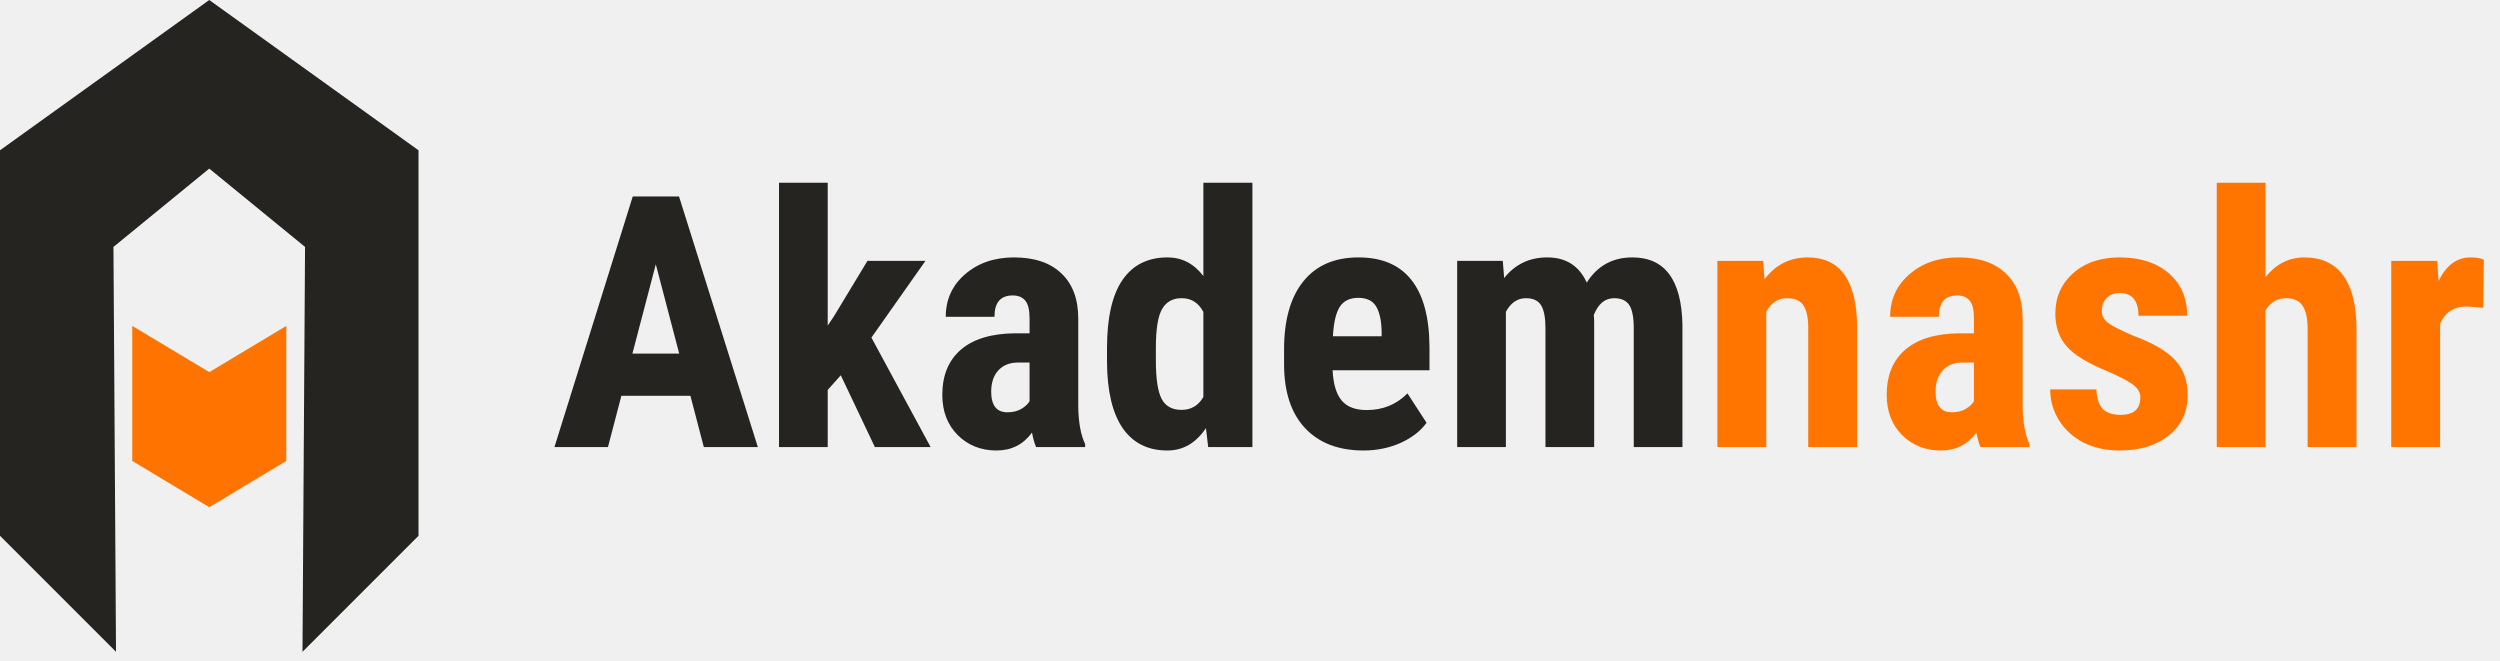
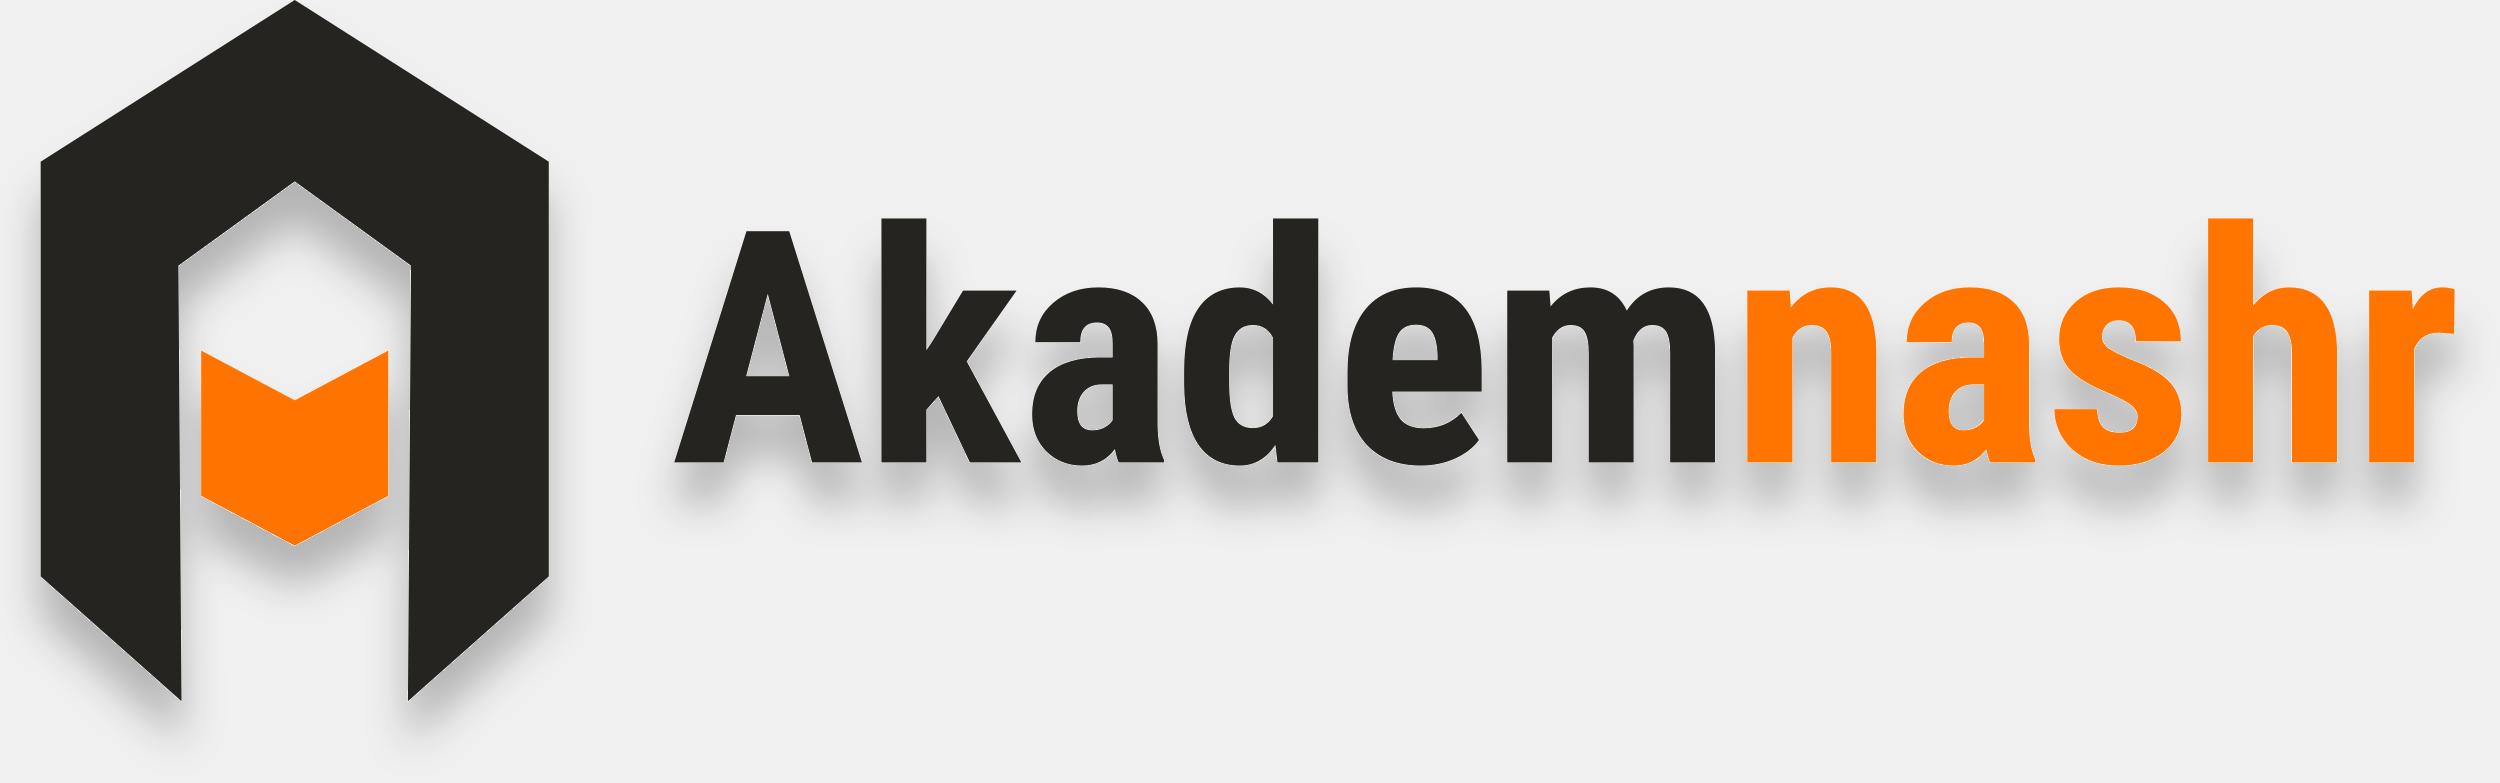
- <svg xmlns="http://www.w3.org/2000/svg" width="227" height="60" viewBox="0 0 227 60" fill="none">
-   <g clip-path="url(#clip0_19_119)">
-     <path d="M19 0L0 13.646V48.65L10.534 59.184L10.302 22.42L19 15.308L27.698 22.42L27.466 59.184L38 48.65V13.646L19 0Z" fill="#252420" />
-     <path d="M25.994 29.592L19 33.791L12.006 29.592V41.851L19 46.055L25.994 41.851V29.592Z" fill="#FF7401" />
+ <svg xmlns="http://www.w3.org/2000/svg" width="246" height="77" viewBox="0 0 246 77" fill="none">
+   <g filter="url(#filter0_d_19_119)">
+     <path d="M29 0L4 15.909V56.719L17.861 69L17.555 26.138L29 17.847L40.445 26.138L40.139 69L54 56.719V15.909L29 0Z" fill="#252420" />
+     <path d="M38.202 34.5L29 39.395L19.797 34.5V48.792L29 53.693L38.202 48.792V34.5Z" fill="#FF7401" />
+     <path d="M78.688 40.844H72.422L71.203 45.5H66.344L73.453 22.75H77.656L84.812 45.5H79.906L78.688 40.844ZM73.422 37.016H77.672L75.547 28.906L73.422 37.016ZM92.344 38.984L91.156 40.312V45.5H86.734V21.5H91.156V34.469L91.703 33.656L94.766 28.594H100.031L95.125 35.562L100.5 45.5H95.438L92.344 38.984ZM110.078 45.5C109.953 45.24 109.828 44.802 109.703 44.188C108.911 45.271 107.839 45.812 106.484 45.812C105.068 45.812 103.891 45.344 102.953 44.406C102.026 43.469 101.562 42.255 101.562 40.766C101.562 38.995 102.125 37.625 103.25 36.656C104.385 35.688 106.016 35.193 108.141 35.172H109.484V33.812C109.484 33.052 109.354 32.516 109.094 32.203C108.833 31.891 108.453 31.734 107.953 31.734C106.849 31.734 106.297 32.38 106.297 33.672H101.875C101.875 32.109 102.458 30.823 103.625 29.812C104.802 28.792 106.286 28.281 108.078 28.281C109.932 28.281 111.365 28.766 112.375 29.734C113.396 30.693 113.906 32.068 113.906 33.859V41.812C113.927 43.271 114.135 44.411 114.531 45.234V45.5H110.078ZM107.469 42.344C107.958 42.344 108.375 42.245 108.719 42.047C109.062 41.849 109.318 41.615 109.484 41.344V37.828H108.422C107.672 37.828 107.078 38.068 106.641 38.547C106.214 39.026 106 39.667 106 40.469C106 41.719 106.49 42.344 107.469 42.344ZM116.516 36.531C116.516 33.76 116.984 31.693 117.922 30.328C118.859 28.963 120.224 28.281 122.016 28.281C123.318 28.281 124.401 28.844 125.266 29.969V21.5H129.719V45.5H125.703L125.5 43.781C124.594 45.135 123.427 45.812 122 45.812C120.229 45.812 118.875 45.135 117.938 43.781C117.01 42.427 116.536 40.438 116.516 37.812V36.531ZM120.953 37.641C120.953 39.307 121.13 40.474 121.484 41.141C121.839 41.797 122.438 42.125 123.281 42.125C124.156 42.125 124.818 41.734 125.266 40.953V33.234C124.828 32.401 124.172 31.984 123.297 31.984C122.484 31.984 121.891 32.312 121.516 32.969C121.141 33.625 120.953 34.792 120.953 36.469V37.641ZM139.812 45.812C137.542 45.812 135.771 45.135 134.5 43.781C133.229 42.427 132.594 40.49 132.594 37.969V36.625C132.594 33.958 133.177 31.901 134.344 30.453C135.51 29.005 137.182 28.281 139.359 28.281C141.484 28.281 143.083 28.963 144.156 30.328C145.229 31.682 145.776 33.693 145.797 36.359V38.531H137C137.062 39.781 137.339 40.698 137.828 41.281C138.318 41.854 139.073 42.141 140.094 42.141C141.573 42.141 142.807 41.635 143.797 40.625L145.531 43.297C144.99 44.047 144.203 44.656 143.172 45.125C142.141 45.583 141.021 45.812 139.812 45.812ZM137.031 35.438H141.453V35.031C141.432 34.021 141.266 33.255 140.953 32.734C140.641 32.214 140.099 31.953 139.328 31.953C138.557 31.953 137.995 32.229 137.641 32.781C137.297 33.333 137.094 34.219 137.031 35.438ZM152.453 28.594L152.578 30.156C153.568 28.906 154.875 28.281 156.5 28.281C158.188 28.281 159.38 29.042 160.078 30.562C161.047 29.042 162.427 28.281 164.219 28.281C167.177 28.281 168.693 30.328 168.766 34.422V45.5H164.344V34.703C164.344 33.724 164.208 33.026 163.938 32.609C163.667 32.193 163.208 31.984 162.562 31.984C161.74 31.984 161.125 32.49 160.719 33.5L160.75 34.031V45.5H156.328V34.734C156.328 33.766 156.198 33.068 155.938 32.641C155.677 32.203 155.214 31.984 154.547 31.984C153.786 31.984 153.182 32.396 152.734 33.219V45.5H148.312V28.594H152.453Z" fill="#252420" />
+     <path d="M176.094 28.594L176.219 30.266C177.219 28.943 178.526 28.281 180.141 28.281C183.047 28.281 184.542 30.318 184.625 34.391V45.5H180.188V34.719C180.188 33.76 180.042 33.068 179.75 32.641C179.469 32.203 178.969 31.984 178.25 31.984C177.448 31.984 176.823 32.396 176.375 33.219V45.5H171.938V28.594H176.094ZM195.828 45.5C195.703 45.24 195.578 44.802 195.453 44.188C194.661 45.271 193.589 45.812 192.234 45.812C190.818 45.812 189.641 45.344 188.703 44.406C187.776 43.469 187.312 42.255 187.312 40.766C187.312 38.995 187.875 37.625 189 36.656C190.135 35.688 191.766 35.193 193.891 35.172H195.234V33.812C195.234 33.052 195.104 32.516 194.844 32.203C194.583 31.891 194.203 31.734 193.703 31.734C192.599 31.734 192.047 32.38 192.047 33.672H187.625C187.625 32.109 188.208 30.823 189.375 29.812C190.552 28.792 192.036 28.281 193.828 28.281C195.682 28.281 197.115 28.766 198.125 29.734C199.146 30.693 199.656 32.068 199.656 33.859V41.812C199.677 43.271 199.885 44.411 200.281 45.234V45.5H195.828ZM193.219 42.344C193.708 42.344 194.125 42.245 194.469 42.047C194.812 41.849 195.068 41.615 195.234 41.344V37.828H194.172C193.422 37.828 192.828 38.068 192.391 38.547C191.964 39.026 191.75 39.667 191.75 40.469C191.75 41.719 192.24 42.344 193.219 42.344ZM210.344 40.969C210.344 40.594 210.161 40.25 209.797 39.938C209.443 39.615 208.646 39.182 207.406 38.641C205.583 37.901 204.328 37.135 203.641 36.344C202.964 35.552 202.625 34.568 202.625 33.391C202.625 31.912 203.156 30.693 204.219 29.734C205.292 28.766 206.708 28.281 208.469 28.281C210.323 28.281 211.807 28.76 212.922 29.719C214.036 30.677 214.594 31.963 214.594 33.578H210.172C210.172 32.203 209.599 31.516 208.453 31.516C207.984 31.516 207.599 31.662 207.297 31.953C206.995 32.245 206.844 32.651 206.844 33.172C206.844 33.547 207.01 33.88 207.344 34.172C207.677 34.453 208.464 34.859 209.703 35.391C211.505 36.057 212.776 36.802 213.516 37.625C214.266 38.438 214.641 39.495 214.641 40.797C214.641 42.307 214.073 43.521 212.938 44.438C211.802 45.354 210.312 45.812 208.469 45.812C207.229 45.812 206.135 45.573 205.188 45.094C204.24 44.604 203.495 43.927 202.953 43.062C202.422 42.198 202.156 41.266 202.156 40.266H206.359C206.38 41.036 206.557 41.615 206.891 42C207.234 42.385 207.792 42.578 208.562 42.578C209.75 42.578 210.344 42.042 210.344 40.969ZM221.703 30.078C222.661 28.88 223.839 28.281 225.234 28.281C226.776 28.281 227.948 28.823 228.75 29.906C229.552 30.99 229.958 32.604 229.969 34.75V45.5H225.531V34.797C225.531 33.807 225.375 33.094 225.062 32.656C224.76 32.208 224.266 31.984 223.578 31.984C222.776 31.984 222.151 32.354 221.703 33.094V45.5H217.281V21.5H221.703V30.078ZM241.484 32.859L240.016 32.734C238.807 32.734 237.99 33.266 237.562 34.328V45.5H233.125V28.594H237.297L237.422 30.422C238.12 28.995 239.083 28.281 240.312 28.281C240.812 28.281 241.219 28.349 241.531 28.484L241.484 32.859Z" fill="#FF7500" />
  </g>
-   <path d="M62.688 35.936H56.422L55.203 40.592H50.344L57.453 17.842H61.656L68.812 40.592H63.906L62.688 35.936ZM57.422 32.108H61.672L59.547 23.998L57.422 32.108ZM76.344 34.076L75.156 35.405V40.592H70.734V16.592H75.156V29.561L75.703 28.748L78.766 23.686H84.031L79.125 30.655L84.5 40.592H79.438L76.344 34.076ZM94.078 40.592C93.953 40.332 93.828 39.894 93.703 39.28C92.912 40.363 91.838 40.905 90.484 40.905C89.068 40.905 87.891 40.436 86.953 39.498C86.026 38.561 85.562 37.347 85.562 35.858C85.562 34.087 86.125 32.717 87.25 31.748C88.385 30.78 90.016 30.285 92.141 30.264H93.484V28.905C93.484 28.144 93.354 27.608 93.094 27.295C92.833 26.983 92.453 26.826 91.953 26.826C90.849 26.826 90.297 27.472 90.297 28.764H85.875C85.875 27.201 86.458 25.915 87.625 24.905C88.802 23.884 90.287 23.373 92.078 23.373C93.932 23.373 95.365 23.858 96.375 24.826C97.396 25.785 97.906 27.16 97.906 28.951V36.905C97.927 38.363 98.135 39.504 98.531 40.326V40.592H94.078ZM91.469 37.436C91.958 37.436 92.375 37.337 92.719 37.139C93.062 36.941 93.318 36.707 93.484 36.436V32.92H92.422C91.672 32.92 91.078 33.16 90.641 33.639C90.213 34.118 90 34.759 90 35.561C90 36.811 90.49 37.436 91.469 37.436ZM100.516 31.623C100.516 28.852 100.984 26.785 101.922 25.42C102.859 24.056 104.224 23.373 106.016 23.373C107.318 23.373 108.401 23.936 109.266 25.061V16.592H113.719V40.592H109.703L109.5 38.873C108.594 40.227 107.427 40.905 106 40.905C104.229 40.905 102.875 40.227 101.938 38.873C101.01 37.519 100.536 35.53 100.516 32.905V31.623ZM104.953 32.733C104.953 34.399 105.13 35.566 105.484 36.233C105.839 36.889 106.438 37.217 107.281 37.217C108.156 37.217 108.818 36.826 109.266 36.045V28.326C108.828 27.493 108.172 27.076 107.297 27.076C106.484 27.076 105.891 27.405 105.516 28.061C105.141 28.717 104.953 29.884 104.953 31.561V32.733ZM123.812 40.905C121.542 40.905 119.771 40.227 118.5 38.873C117.229 37.519 116.594 35.582 116.594 33.061V31.717C116.594 29.05 117.177 26.993 118.344 25.545C119.51 24.097 121.182 23.373 123.359 23.373C125.484 23.373 127.083 24.056 128.156 25.42C129.229 26.774 129.776 28.785 129.797 31.451V33.623H121C121.062 34.873 121.339 35.79 121.828 36.373C122.318 36.946 123.073 37.233 124.094 37.233C125.573 37.233 126.807 36.727 127.797 35.717L129.531 38.389C128.99 39.139 128.203 39.748 127.172 40.217C126.141 40.675 125.021 40.905 123.812 40.905ZM121.031 30.53H125.453V30.123C125.432 29.113 125.266 28.347 124.953 27.826C124.641 27.306 124.099 27.045 123.328 27.045C122.557 27.045 121.995 27.321 121.641 27.873C121.297 28.425 121.094 29.311 121.031 30.53ZM136.453 23.686L136.578 25.248C137.568 23.998 138.875 23.373 140.5 23.373C142.188 23.373 143.38 24.134 144.078 25.655C145.047 24.134 146.427 23.373 148.219 23.373C151.177 23.373 152.693 25.42 152.766 29.514V40.592H148.344V29.795C148.344 28.816 148.208 28.118 147.938 27.701C147.667 27.285 147.208 27.076 146.562 27.076C145.74 27.076 145.125 27.582 144.719 28.592L144.75 29.123V40.592H140.328V29.826C140.328 28.858 140.198 28.16 139.938 27.733C139.677 27.295 139.214 27.076 138.547 27.076C137.786 27.076 137.182 27.488 136.734 28.311V40.592H132.312V23.686H136.453Z" fill="#252420" />
-   <path d="M160.094 23.686L160.219 25.358C161.219 24.035 162.526 23.373 164.141 23.373C167.047 23.373 168.542 25.41 168.625 29.483V40.592H164.188V29.811C164.188 28.852 164.042 28.16 163.75 27.733C163.469 27.295 162.969 27.076 162.25 27.076C161.448 27.076 160.823 27.488 160.375 28.311V40.592H155.938V23.686H160.094ZM179.828 40.592C179.703 40.332 179.578 39.894 179.453 39.28C178.661 40.363 177.589 40.905 176.234 40.905C174.818 40.905 173.641 40.436 172.703 39.498C171.776 38.561 171.312 37.347 171.312 35.858C171.312 34.087 171.875 32.717 173 31.748C174.135 30.78 175.766 30.285 177.891 30.264H179.234V28.905C179.234 28.144 179.104 27.608 178.844 27.295C178.583 26.983 178.203 26.826 177.703 26.826C176.599 26.826 176.047 27.472 176.047 28.764H171.625C171.625 27.201 172.208 25.915 173.375 24.905C174.552 23.884 176.036 23.373 177.828 23.373C179.682 23.373 181.115 23.858 182.125 24.826C183.146 25.785 183.656 27.16 183.656 28.951V36.905C183.677 38.363 183.885 39.504 184.281 40.326V40.592H179.828ZM177.219 37.436C177.708 37.436 178.125 37.337 178.469 37.139C178.812 36.941 179.068 36.707 179.234 36.436V32.92H178.172C177.422 32.92 176.828 33.16 176.391 33.639C175.964 34.118 175.75 34.759 175.75 35.561C175.75 36.811 176.24 37.436 177.219 37.436ZM194.344 36.061C194.344 35.686 194.161 35.342 193.797 35.03C193.443 34.707 192.646 34.274 191.406 33.733C189.583 32.993 188.328 32.227 187.641 31.436C186.964 30.644 186.625 29.66 186.625 28.483C186.625 27.003 187.156 25.785 188.219 24.826C189.292 23.858 190.708 23.373 192.469 23.373C194.323 23.373 195.807 23.852 196.922 24.811C198.036 25.769 198.594 27.056 198.594 28.67H194.172C194.172 27.295 193.599 26.608 192.453 26.608C191.984 26.608 191.599 26.753 191.297 27.045C190.995 27.337 190.844 27.743 190.844 28.264C190.844 28.639 191.01 28.972 191.344 29.264C191.677 29.545 192.464 29.951 193.703 30.483C195.505 31.149 196.776 31.894 197.516 32.717C198.266 33.53 198.641 34.587 198.641 35.889C198.641 37.399 198.073 38.613 196.938 39.53C195.802 40.446 194.312 40.905 192.469 40.905C191.229 40.905 190.135 40.665 189.188 40.186C188.24 39.696 187.495 39.019 186.953 38.155C186.422 37.29 186.156 36.358 186.156 35.358H190.359C190.38 36.129 190.557 36.707 190.891 37.092C191.234 37.477 191.792 37.67 192.562 37.67C193.75 37.67 194.344 37.134 194.344 36.061ZM205.703 25.17C206.661 23.972 207.839 23.373 209.234 23.373C210.776 23.373 211.948 23.915 212.75 24.998C213.552 26.082 213.958 27.696 213.969 29.842V40.592H209.531V29.889C209.531 28.899 209.375 28.186 209.062 27.748C208.76 27.3 208.266 27.076 207.578 27.076C206.776 27.076 206.151 27.446 205.703 28.186V40.592H201.281V16.592H205.703V25.17ZM225.484 27.951L224.016 27.826C222.807 27.826 221.99 28.358 221.562 29.42V40.592H217.125V23.686H221.297L221.422 25.514C222.12 24.087 223.083 23.373 224.312 23.373C224.812 23.373 225.219 23.441 225.531 23.576L225.484 27.951Z" fill="#FF7500" />
  <defs>
-     <clipPath id="clip0_19_119">
-       <rect width="38" height="59.184" fill="white" />
-     </clipPath>
+     <filter id="filter0_d_19_119" x="0" y="0" width="247" height="77" filterUnits="userSpaceOnUse" color-interpolation-filters="sRGB">
+       <feFlood flood-opacity="0" result="BackgroundImageFix" />
+       <feColorMatrix in="SourceAlpha" type="matrix" values="0 0 0 0 0 0 0 0 0 0 0 0 0 0 0 0 0 0 127 0" result="hardAlpha" />
+       <feOffset dy="4" />
+       <feGaussianBlur stdDeviation="2" />
+       <feComposite in2="hardAlpha" operator="out" />
+       <feColorMatrix type="matrix" values="0 0 0 0 0 0 0 0 0 0 0 0 0 0 0 0 0 0 0.25 0" />
+       <feBlend mode="normal" in2="BackgroundImageFix" result="effect1_dropShadow_19_119" />
+       <feBlend mode="normal" in="SourceGraphic" in2="effect1_dropShadow_19_119" result="shape" />
+     </filter>
  </defs>
</svg>
